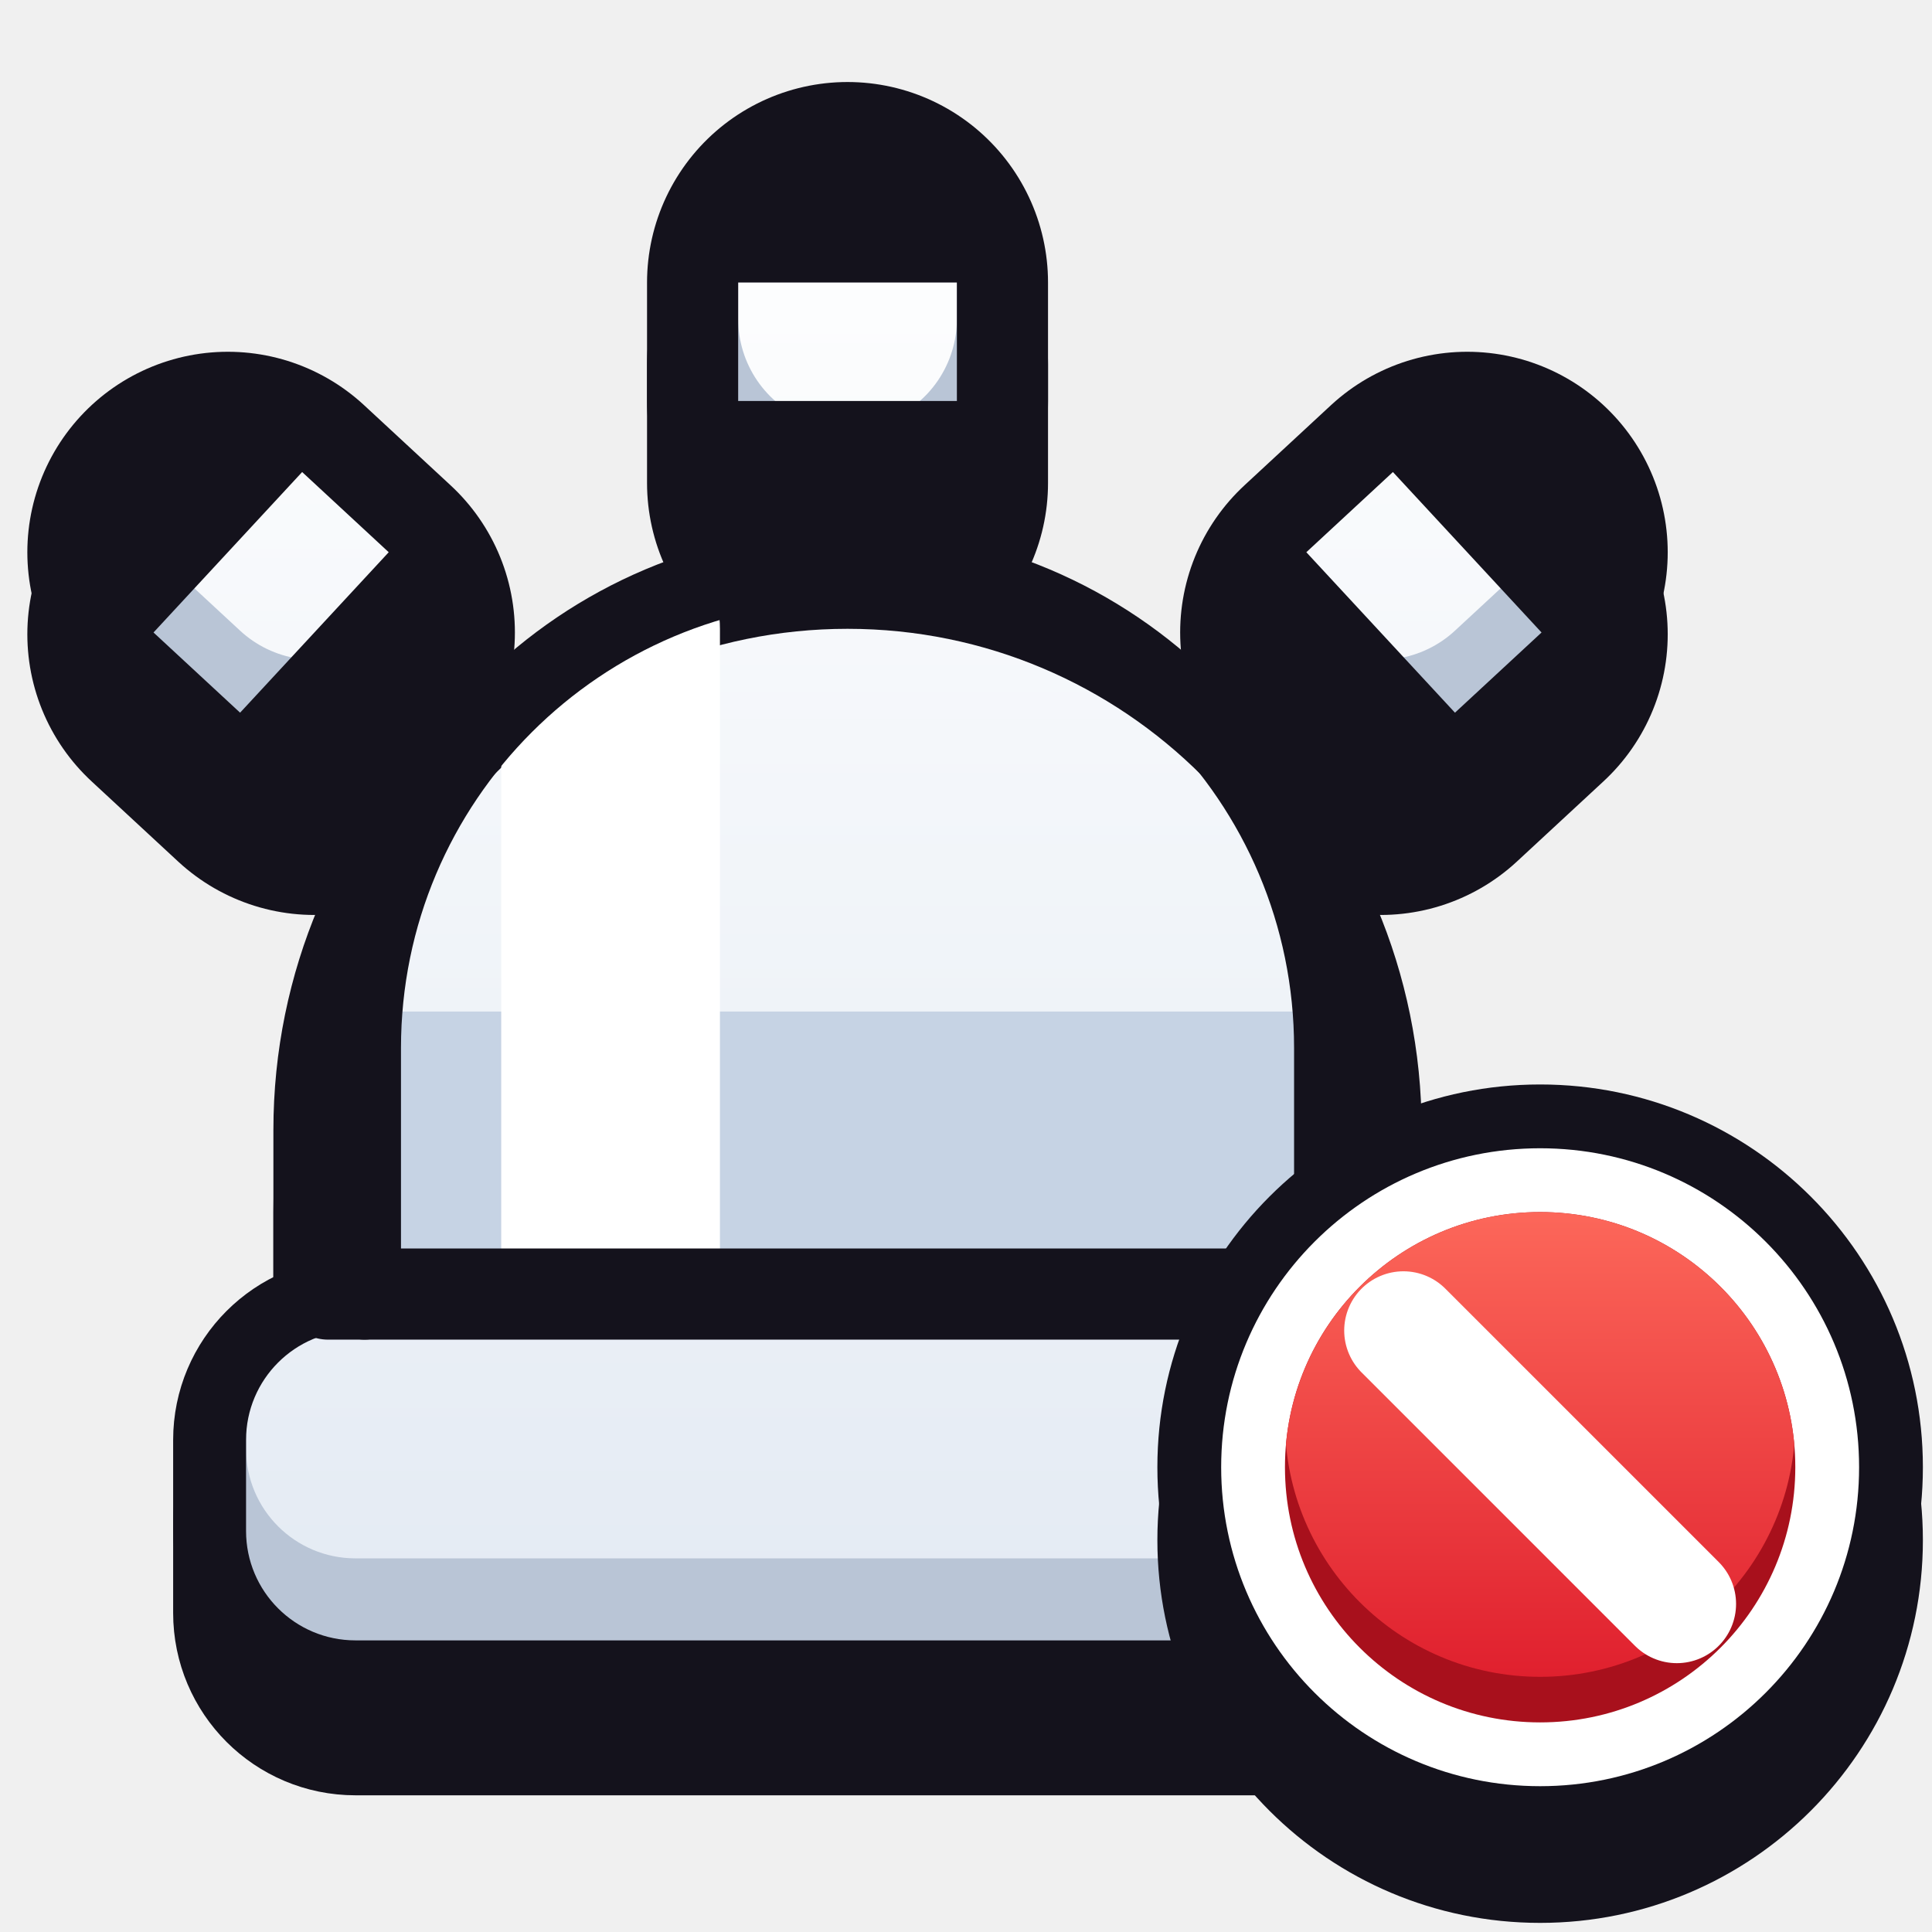
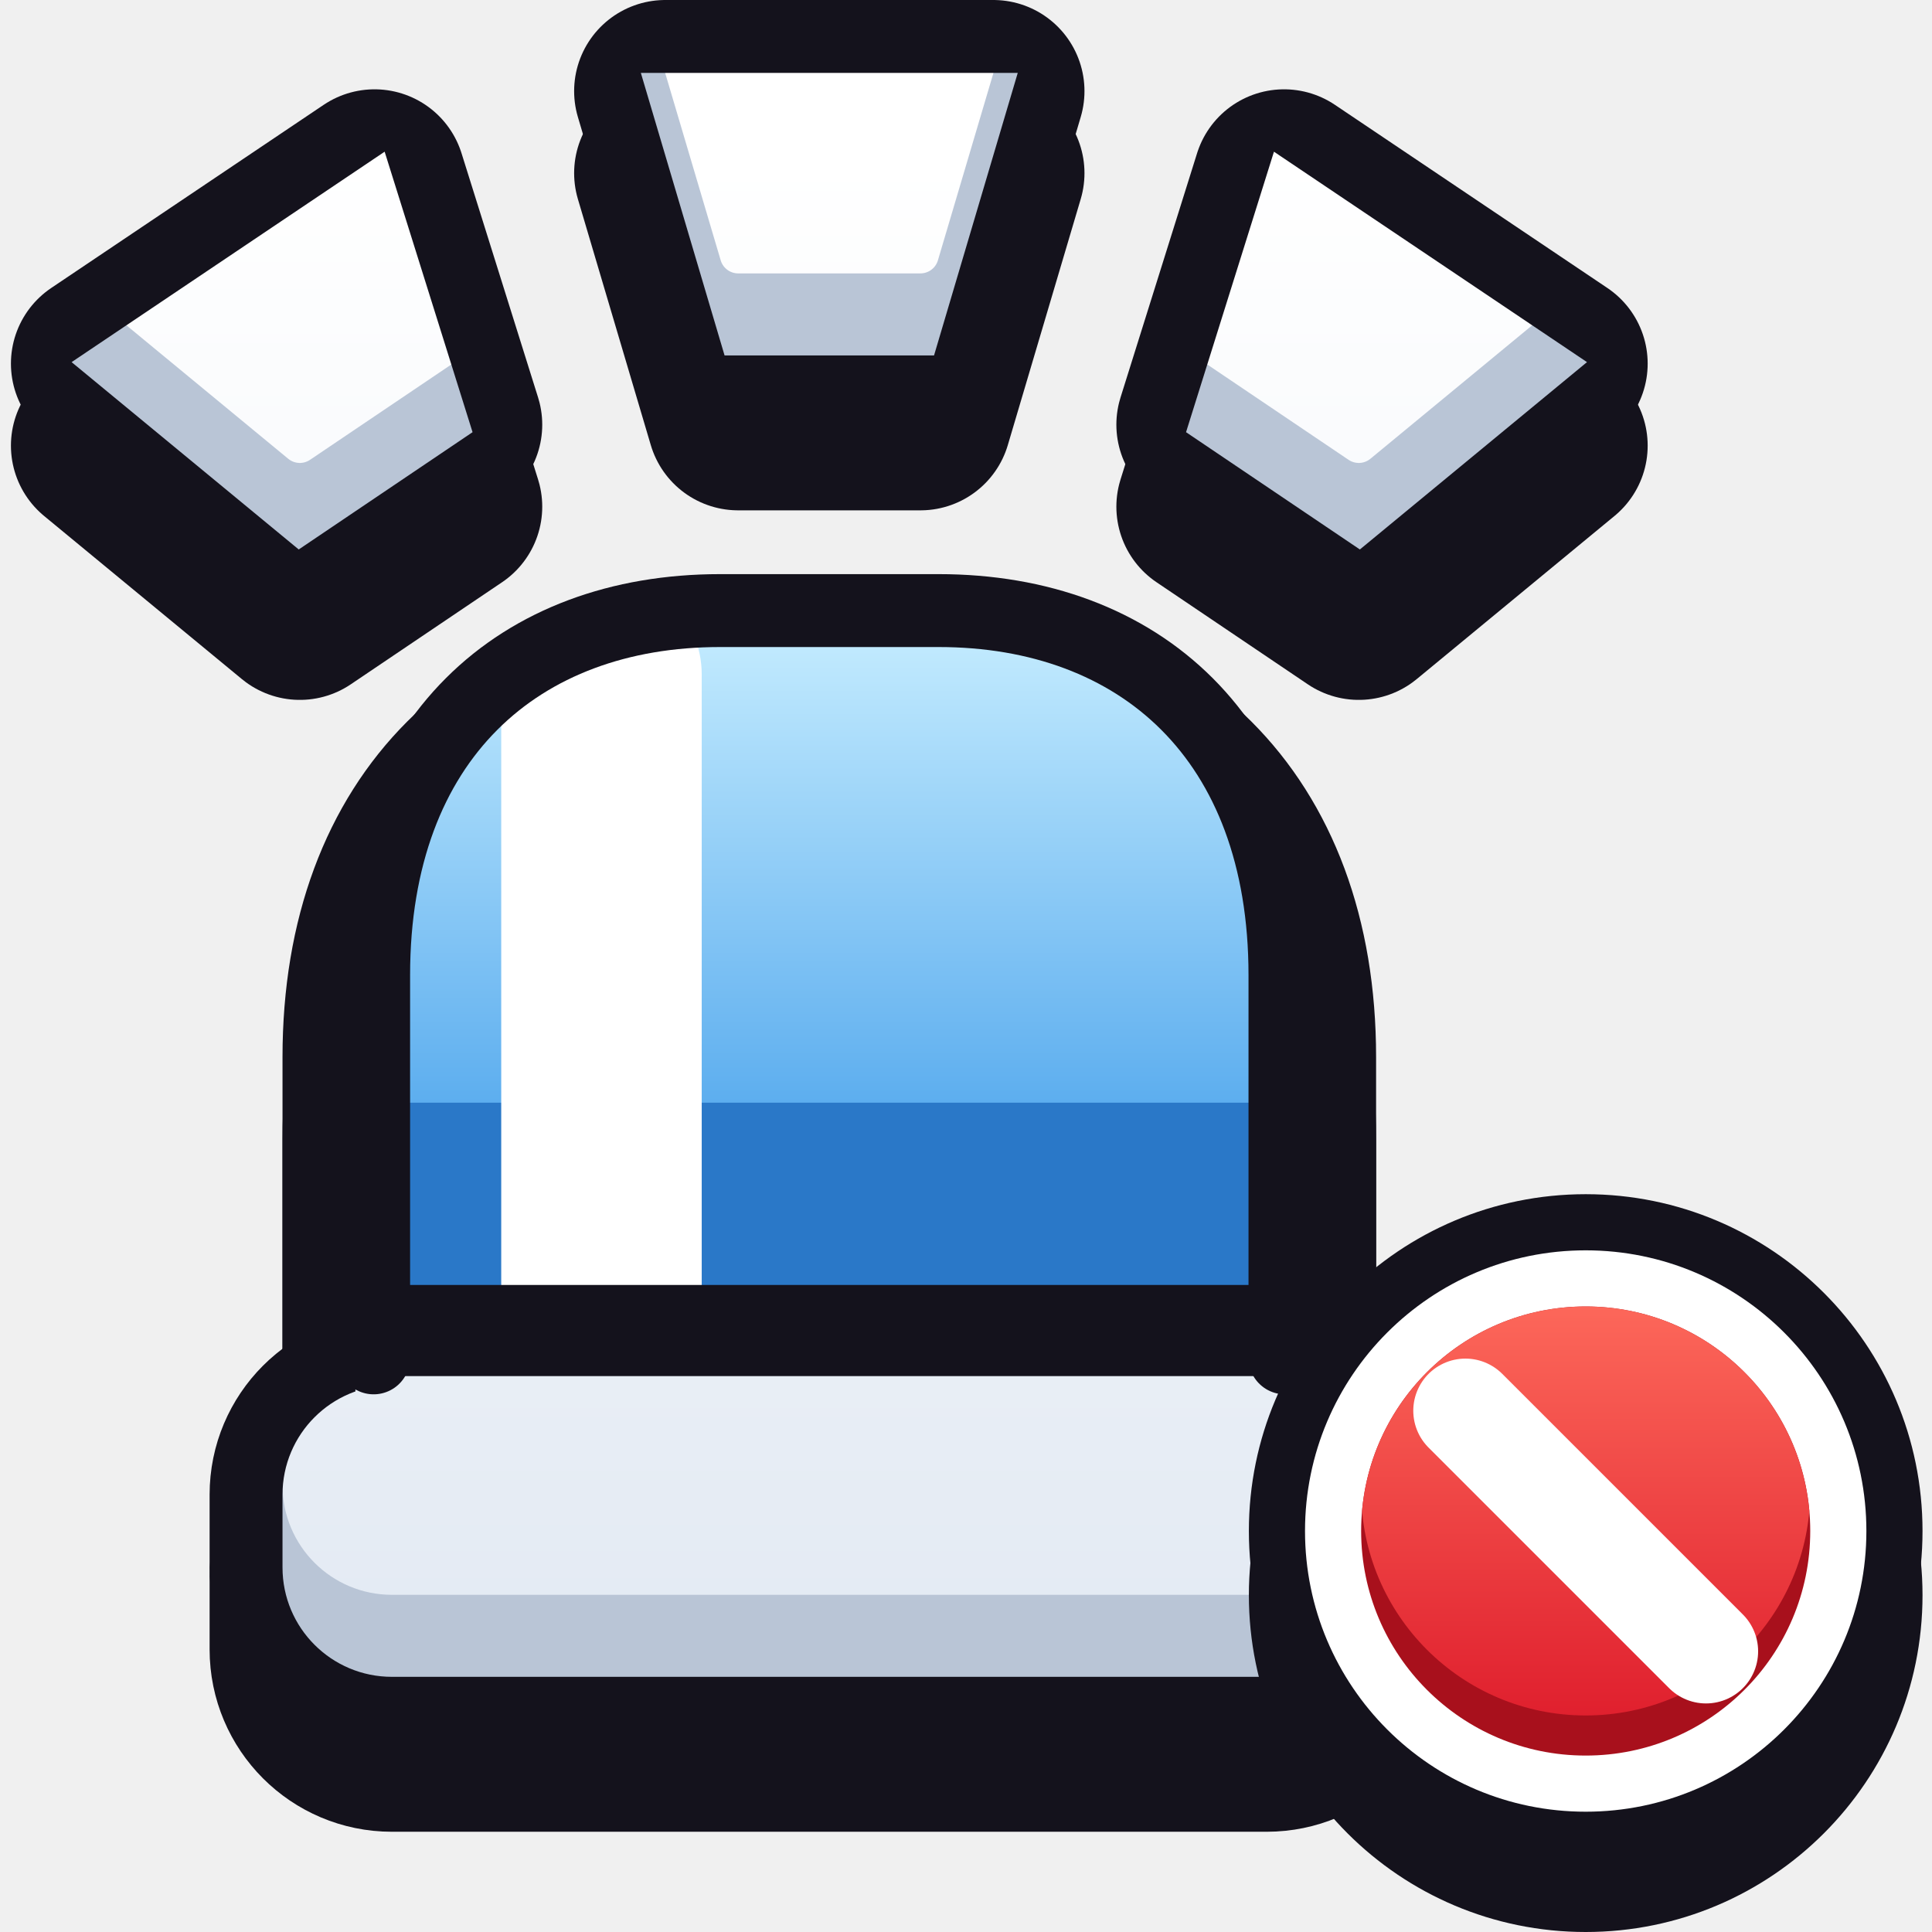
<svg xmlns="http://www.w3.org/2000/svg" viewBox="-6 -6 212 212" width="64" height="64">
  <defs>
    <linearGradient id="w" gradientUnits="userSpaceOnUse" x1="0" y1="20" x2="0" y2="185">
      <stop offset="0" stop-color="#FFFFFF" />
      <stop offset="1" stop-color="#E3EAF3" />
    </linearGradient>
+     <linearGradient id="gl" gradientUnits="userSpaceOnUse" x1="0" y1="70" x2="0" y2="140">
+       <stop offset="0" stop-color="#C8EEFF" />
+       <stop offset="1" stop-color="#3D9BEA" />
+     </linearGradient>
    <linearGradient id="bg" x1="0" y1="0" x2="0" y2="1">
      <stop offset="0" stop-color="#FF6E5E" />
      <stop offset="1" stop-color="#E0202E" />
    </linearGradient>
    <g id="s">
-       <path d="M31,146 L31,118 A53,53 0 0,1 137,118 L137,146 Z" />
-       <rect x="20" y="142" width="130" height="30" rx="10" />
+       <path d="M35,152 L35,110 C35,84 51,70 73,70 L97,70 C119,70 135,84 135,110 L135,152 Z" />
+       <rect x="27" y="148" width="116" height="28" rx="10" />
+       <path d="M26.9,51.8 L5.2,33.9 L35.1,13.8 L43.5,40.6 Z" />
+       <path d="M75.0,31.0 L67.0,4.0 L103.0,4.0 L95.0,31.0 Z" />
+       <path d="M126.5,40.6 L134.9,13.8 L164.8,33.9 L143.1,51.8 Z" />
    </g>
-     <g id="a" fill="none">
-       <path d="M25.5,63.4 L16.0,54.6" />
-       <path d="M84.0,38.0 L84.0,25.0" />
-       <path d="M142.5,63.4 L152.0,54.6" />
-     </g>
+     <g id="a" fill="none" />
    <mask id="m" maskUnits="userSpaceOnUse" x="-20" y="-20" width="240" height="240">
      <use href="#s" fill="#fff" stroke="#fff" stroke-width="4" />
      <use href="#a" stroke="#fff" stroke-width="24" />
    </mask>
  </defs>
  <g stroke-linejoin="round" stroke-linecap="round">
-     <g transform="translate(3,0)">
+     <g>
      <use href="#a" transform="translate(0,9)" stroke="#14121C" stroke-width="44" />
      <use href="#s" transform="translate(0,9)" fill="#14121C" stroke="#14121C" stroke-width="20" />
      <use href="#a" stroke="#14121C" stroke-width="44" />
      <use href="#s" fill="#14121C" stroke="#14121C" stroke-width="20" />
      <g mask="url(#m)">
        <rect x="-20" y="-20" width="240" height="240" fill="#B9C5D6" />
        <g transform="translate(0,-9)">
          <use href="#s" fill="url(#w)" stroke="url(#w)" stroke-width="4" />
          <use href="#a" stroke="url(#w)" stroke-width="24" />
        </g>
      </g>
      <g transform="translate(0,-9)">
        <clipPath id="c">
-           <path d="M31,146 L31,118 A53,53 0 0,1 137,118 L137,146 Z" />
+           <path d="M35,152 L35,110 C35,84 51,70 73,70 L97,70 C119,70 135,84 135,110 L135,152 Z" />
        </clipPath>
        <g clip-path="url(#c)">
-           <rect x="29" y="114" width="110" height="40" fill="#C6D3E4" />
-           <rect x="46" y="60" width="24" height="100" rx="12" fill="#fff" />
+           <rect x="31" y="66" width="108" height="92" fill="url(#gl)" />
+           <rect x="31" y="124" width="108" height="34" fill="#2A78C8" />
+           <rect x="49" y="66" width="22" height="100" rx="11" fill="#fff" />
        </g>
-         <path d="M31,146 L31,118 A53,53 0 0,1 137,118 L137,146" fill="none" stroke="#14121C" stroke-width="8" />
-         <path d="M27,145 L141,145" stroke="#14121C" stroke-width="10" />
+         <path d="M35,152 L35,110 C35,84 51,70 73,70 L97,70 C119,70 135,84 135,110 L135,152" fill="none" stroke="#14121C" stroke-width="8" />
+         <path d="M31,149 L139,149" stroke="#14121C" stroke-width="10" />
      </g>
    </g>
-     <g transform="translate(163,155)">
+     <g transform="translate(168,162) scale(0.88)">
      <circle cy="8" r="42" fill="#14121C" />
      <circle r="42" fill="#14121C" />
      <circle r="35" fill="#fff" />
      <clipPath id="bc">
        <circle r="28" />
      </clipPath>
      <circle r="28" fill="#A8101C" />
      <circle cy="-5" r="28" fill="url(#bg)" clip-path="url(#bc)" />
      <path d="M-15,-15 L15,15" stroke="#fff" stroke-width="13" />
    </g>
  </g>
</svg>
